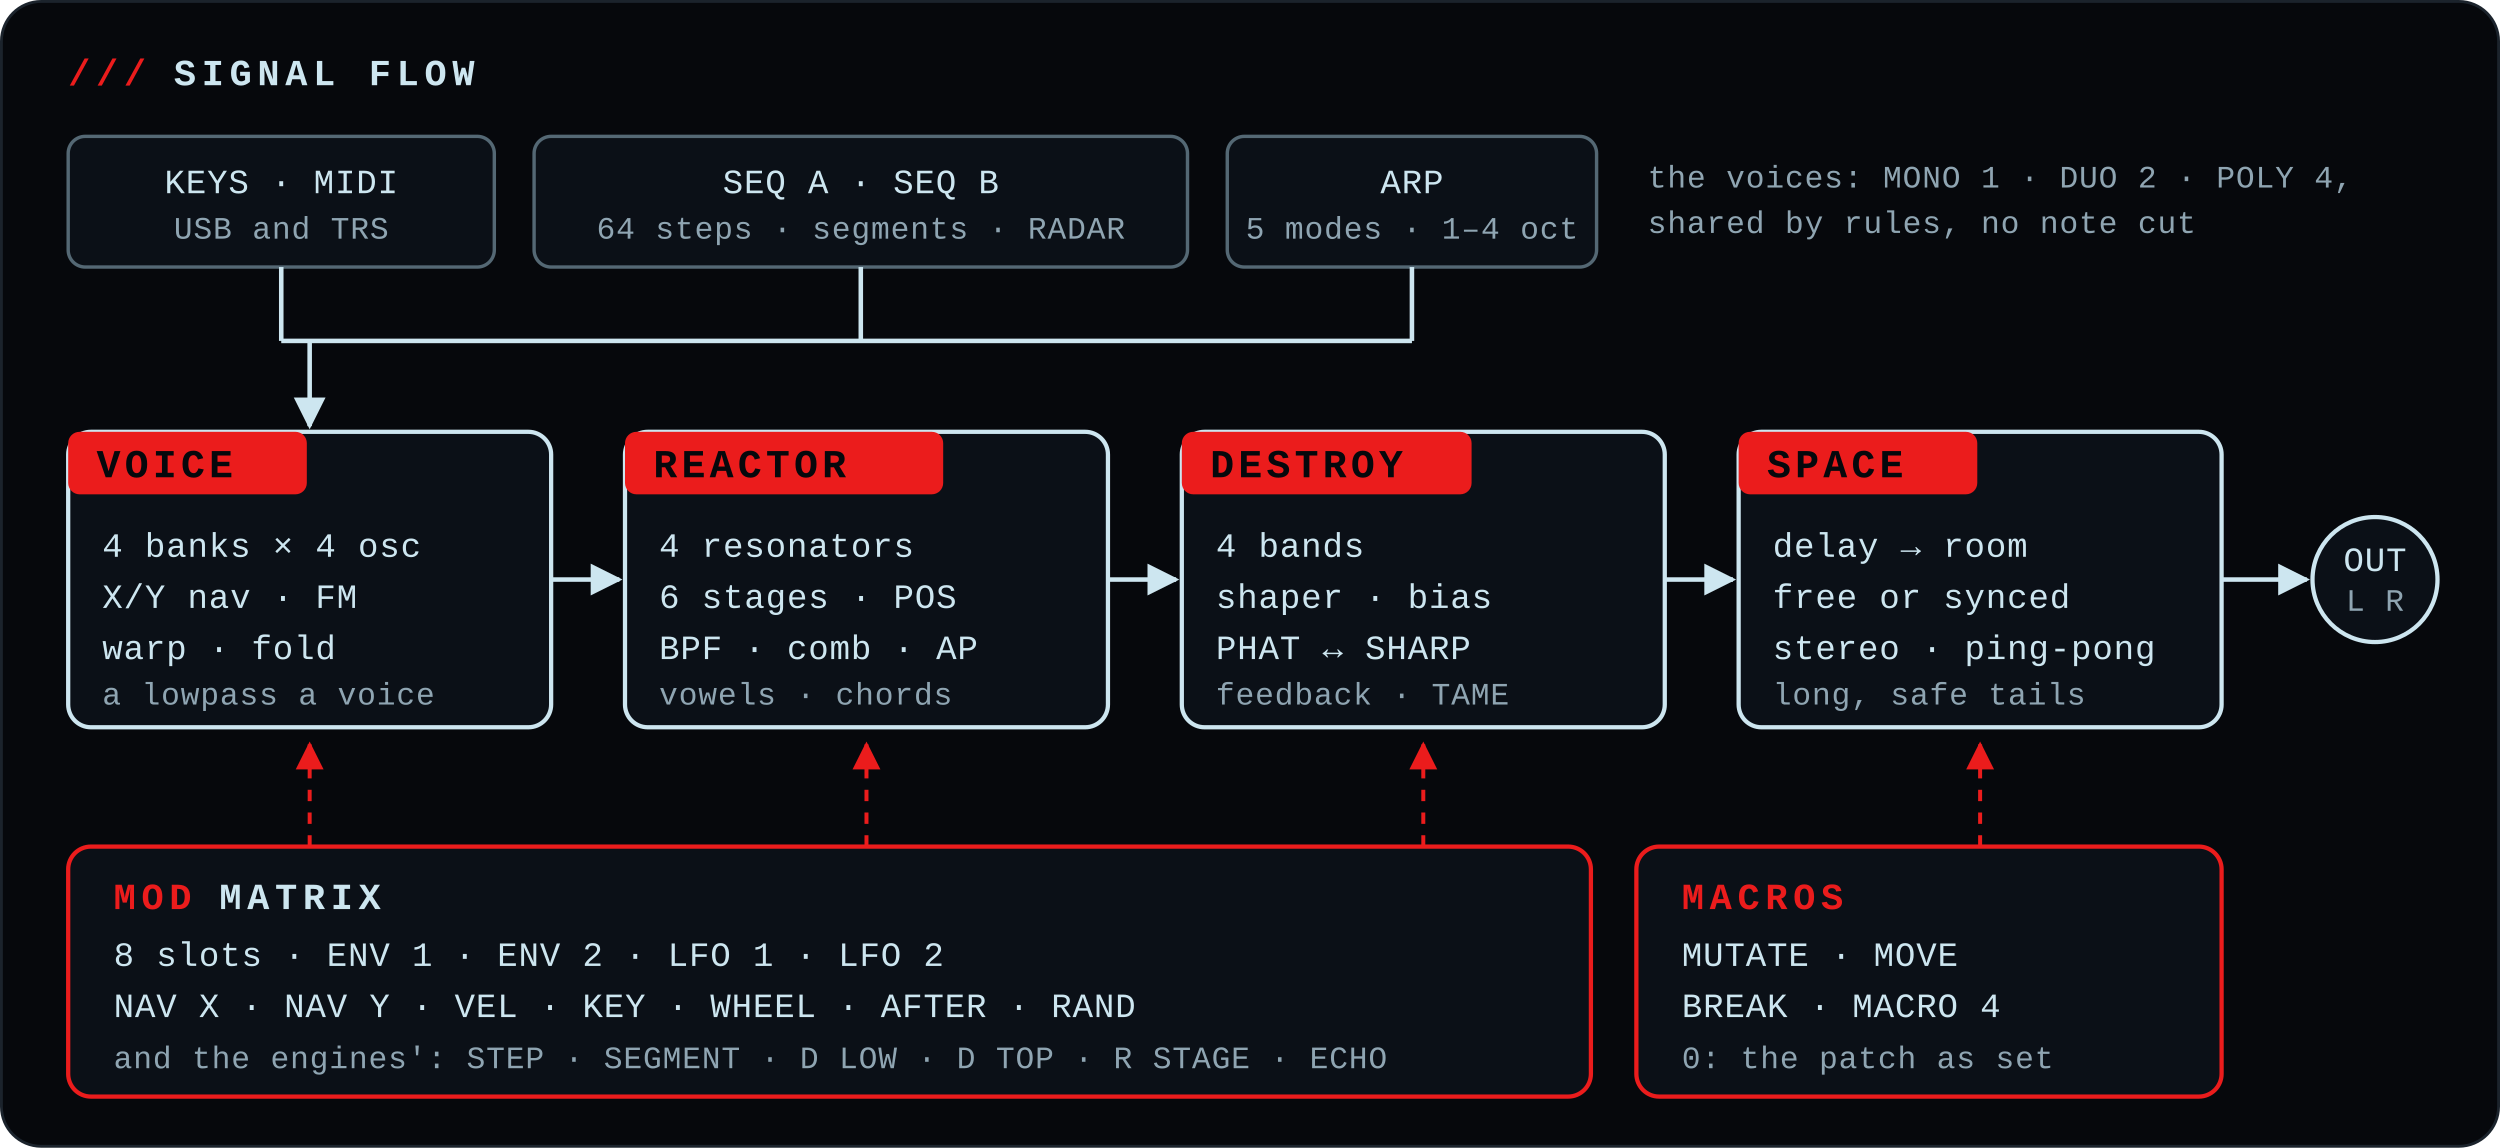
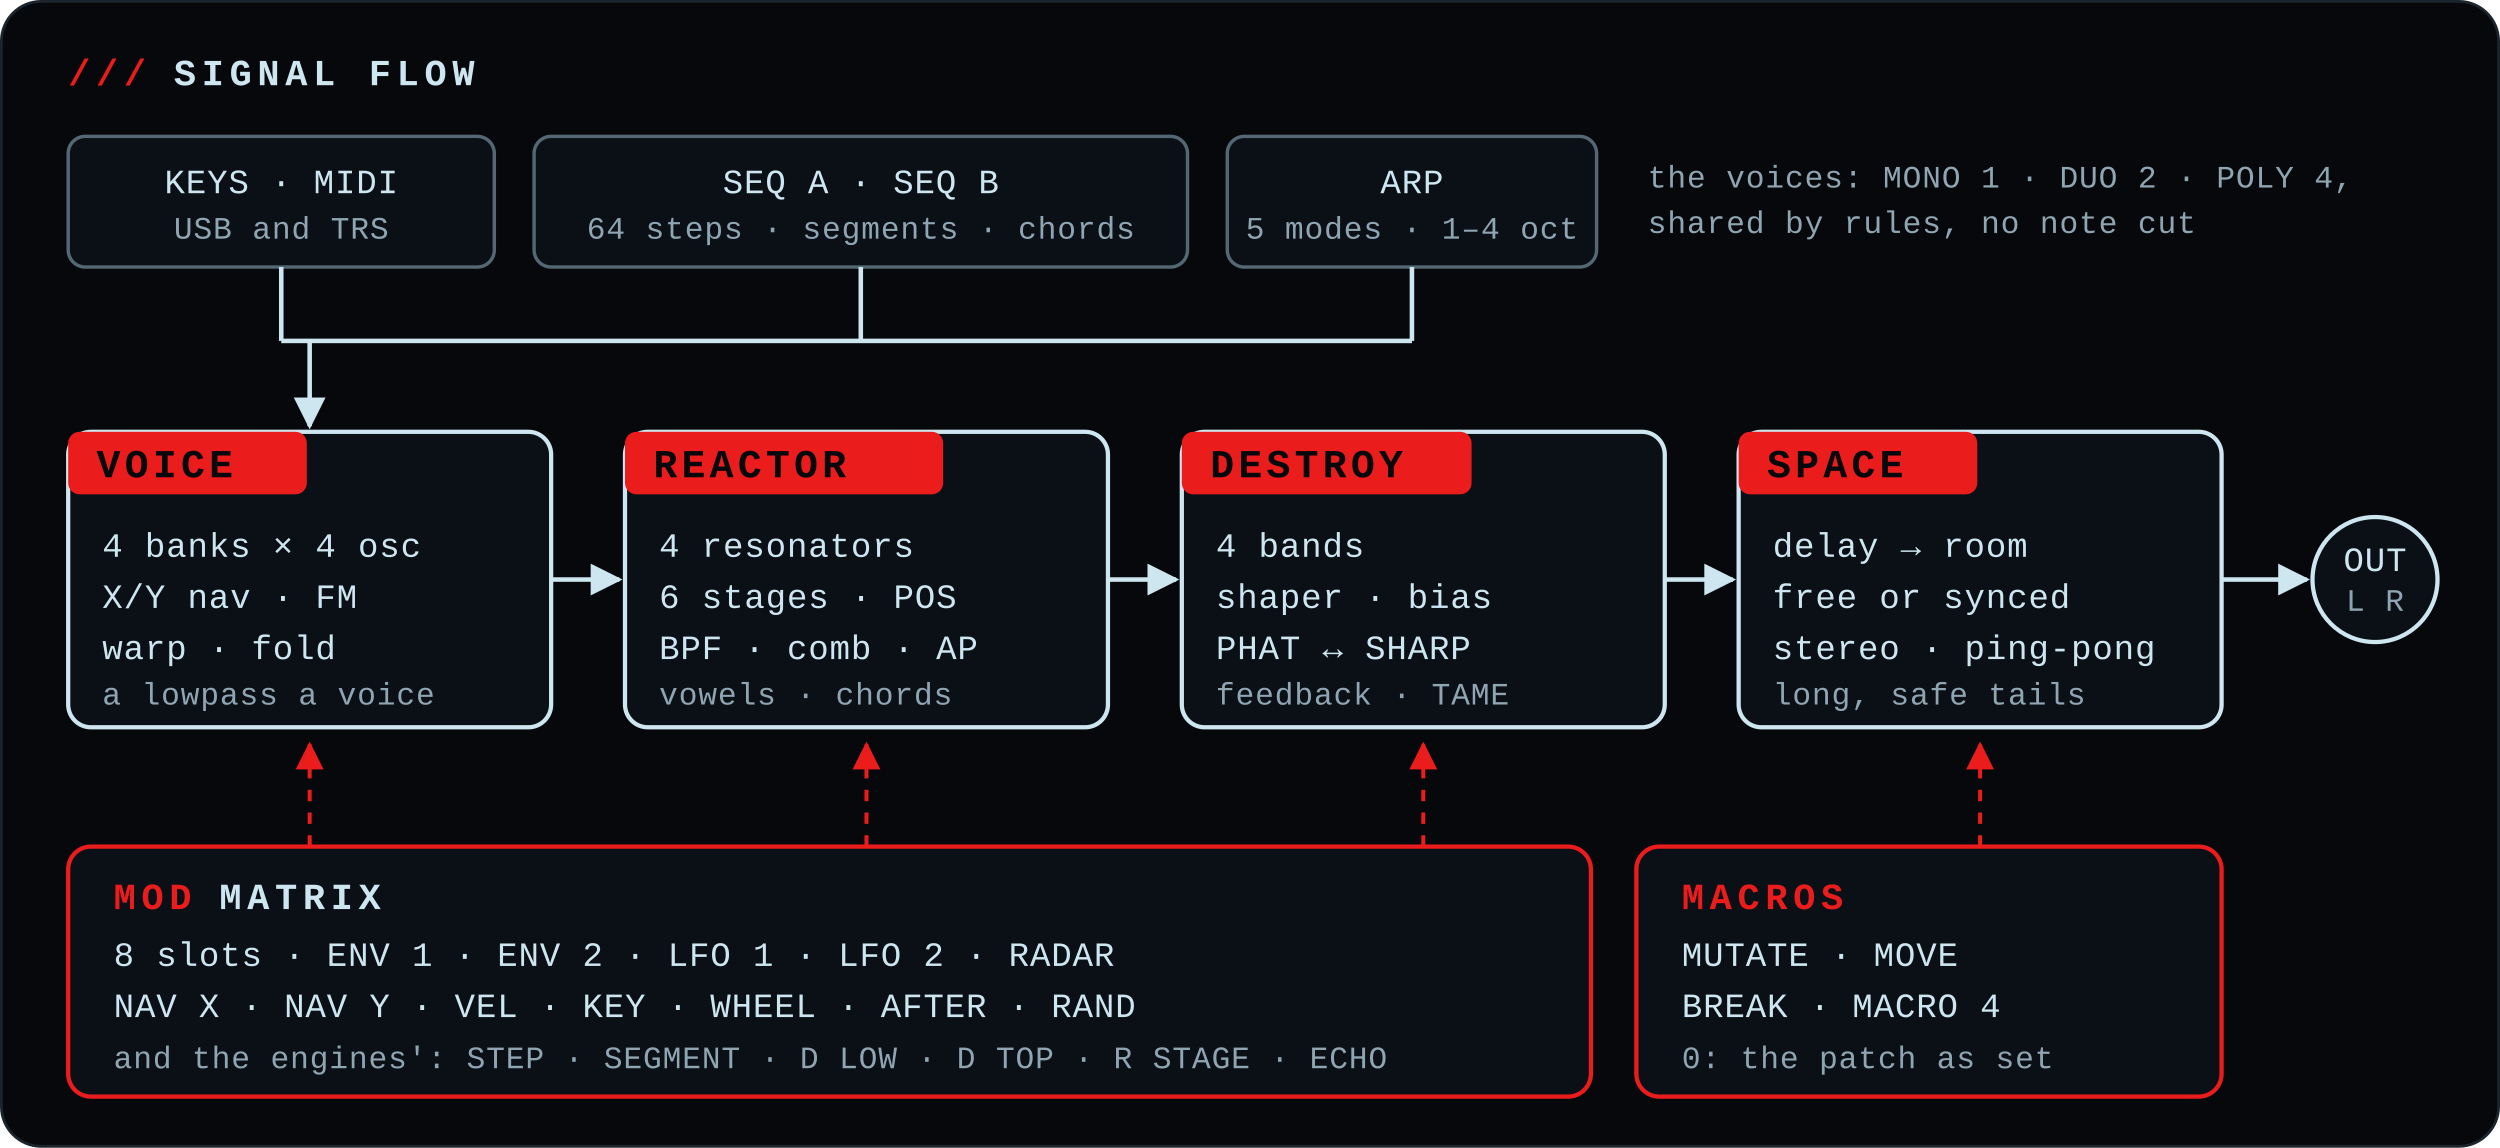
- <svg xmlns="http://www.w3.org/2000/svg" viewBox="0 0 880 404" width="880" height="404" role="img" aria-label="Star Distroyer's signal chain: notes from the keys, MIDI, two sequencer tracks, RADAR and the arpeggiator play the voices; VOICE, REACTOR, DESTROY and SPACE in series to the stereo out; the modulation matrix and four macros reach every engine">
+ <svg xmlns="http://www.w3.org/2000/svg" viewBox="0 0 880 404" width="880" height="404" role="img" aria-label="Star Distroyer's signal chain: notes from the keys, MIDI, two sequencer tracks and the arpeggiator play the voices; VOICE, REACTOR, DESTROY and SPACE in series to the stereo out; the modulation matrix with RADAR and four macros reach every engine">
  <defs>
    <marker id="a" viewBox="0 0 10 10" refX="9" refY="5" markerWidth="7" markerHeight="7" orient="auto-start-reverse">
      <path d="M0 0 L10 5 L0 10 z" fill="#CDE6F0" />
    </marker>
    <marker id="r" viewBox="0 0 10 10" refX="9" refY="5" markerWidth="7" markerHeight="7" orient="auto-start-reverse">
      <path d="M0 0 L10 5 L0 10 z" fill="#EB1C1C" />
    </marker>
    <style>
      text { font-family: ui-monospace, SFMono-Regular, Menlo, Consolas, "Liberation Mono", monospace; fill: #CDE6F0; }
      .t { font-size: 14px; font-weight: 700; letter-spacing: 1.5px; fill: #06080C; }
      .b { font-size: 12px; letter-spacing: 0.3px; }
      .d { font-size: 11px; letter-spacing: 0.3px; fill: #8FA5B2; }
      .h { font-size: 13px; font-weight: 700; letter-spacing: 2px; }
      .box { fill: #0B1017; stroke: #CDE6F0; stroke-width: 1.5; }
      .src { fill: #0B1017; stroke: #546874; stroke-width: 1.2; }
      .ln { stroke: #CDE6F0; stroke-width: 1.6; fill: none; }
      .mod { stroke: #EB1C1C; stroke-width: 1.4; fill: none; stroke-dasharray: 4 4; }
    </style>
  </defs>
  <rect x="0.5" y="0.5" width="879" height="403" rx="14" fill="#06080C" stroke="#1B232C" />
  <text x="24" y="30" class="h">
    <tspan fill="#EB1C1C">///</tspan> SIGNAL FLOW</text>
  <rect x="24" y="48" width="150" height="46" rx="6" class="src" />
  <text x="99" y="68" class="b" text-anchor="middle">KEYS · MIDI</text>
  <text x="99" y="84" class="d" text-anchor="middle">USB and TRS</text>
  <rect x="188" y="48" width="230" height="46" rx="6" class="src" />
  <text x="303" y="68" class="b" text-anchor="middle">SEQ A · SEQ B</text>
-   <text x="303" y="84" class="d" text-anchor="middle">64 steps · segments · RADAR</text>
+   <text x="303" y="84" class="d" text-anchor="middle">64 steps · segments · chords</text>
  <rect x="432" y="48" width="130" height="46" rx="6" class="src" />
  <text x="497" y="68" class="b" text-anchor="middle">ARP</text>
  <text x="497" y="84" class="d" text-anchor="middle">5 modes · 1–4 oct</text>
  <path d="M99 94 V120 M303 94 V120 M497 94 V120 M99 120 H497" class="ln" />
  <path d="M109 120 V150" class="ln" marker-end="url(#a)" />
  <text x="580" y="66" class="d">the voices: MONO 1 · DUO 2 · POLY 4,</text>
  <text x="580" y="82" class="d">shared by rules, no note cut</text>
  <rect x="24" y="152" width="170" height="104" rx="8" class="box" />
  <rect x="24" y="152" width="84" height="22" rx="4" fill="#EB1C1C" />
  <text x="34" y="168" class="t">VOICE</text>
  <text x="36" y="196" class="b">4 banks × 4 osc</text>
  <text x="36" y="214" class="b">X/Y nav · FM</text>
  <text x="36" y="232" class="b">warp · fold</text>
  <text x="36" y="248" class="d">a lowpass a voice</text>
  <rect x="220" y="152" width="170" height="104" rx="8" class="box" />
  <rect x="220" y="152" width="112" height="22" rx="4" fill="#EB1C1C" />
  <text x="230" y="168" class="t">REACTOR</text>
  <text x="232" y="196" class="b">4 resonators</text>
  <text x="232" y="214" class="b">6 stages · POS</text>
  <text x="232" y="232" class="b">BPF · comb · AP</text>
  <text x="232" y="248" class="d">vowels · chords</text>
  <rect x="416" y="152" width="170" height="104" rx="8" class="box" />
  <rect x="416" y="152" width="102" height="22" rx="4" fill="#EB1C1C" />
  <text x="426" y="168" class="t">DESTROY</text>
  <text x="428" y="196" class="b">4 bands</text>
  <text x="428" y="214" class="b">shaper · bias</text>
  <text x="428" y="232" class="b">PHAT ↔ SHARP</text>
  <text x="428" y="248" class="d">feedback · TAME</text>
  <rect x="612" y="152" width="170" height="104" rx="8" class="box" />
  <rect x="612" y="152" width="84" height="22" rx="4" fill="#EB1C1C" />
  <text x="622" y="168" class="t">SPACE</text>
  <text x="624" y="196" class="b">delay → room</text>
  <text x="624" y="214" class="b">free or synced</text>
  <text x="624" y="232" class="b">stereo · ping-pong</text>
  <text x="624" y="248" class="d">long, safe tails</text>
  <path d="M194 204 H218" class="ln" marker-end="url(#a)" />
  <path d="M390 204 H414" class="ln" marker-end="url(#a)" />
  <path d="M586 204 H610" class="ln" marker-end="url(#a)" />
  <path d="M782 204 H812" class="ln" marker-end="url(#a)" />
  <circle cx="836" cy="204" r="22" fill="#0B1017" stroke="#CDE6F0" stroke-width="1.5" />
  <text x="836" y="201" class="b" text-anchor="middle">OUT</text>
  <text x="836" y="215" class="d" text-anchor="middle">L R</text>
  <path d="M109 298 V262" class="mod" marker-end="url(#r)" />
  <path d="M305 298 V262" class="mod" marker-end="url(#r)" />
  <path d="M501 298 V262" class="mod" marker-end="url(#r)" />
  <path d="M697 298 V262" class="mod" marker-end="url(#r)" />
  <rect x="24" y="298" width="536" height="88" rx="8" fill="#0B1017" stroke="#EB1C1C" stroke-width="1.5" />
  <text x="40" y="320" class="h">
    <tspan fill="#EB1C1C">MOD</tspan> MATRIX</text>
-   <text x="40" y="340" class="b">8 slots · ENV 1 · ENV 2 · LFO 1 · LFO 2</text>
+   <text x="40" y="340" class="b">8 slots · ENV 1 · ENV 2 · LFO 1 · LFO 2 · RADAR</text>
  <text x="40" y="358" class="b">NAV X · NAV Y · VEL · KEY · WHEEL · AFTER · RAND</text>
  <text x="40" y="376" class="d">and the engines': STEP · SEGMENT · D LOW · D TOP · R STAGE · ECHO</text>
  <rect x="576" y="298" width="206" height="88" rx="8" fill="#0B1017" stroke="#EB1C1C" stroke-width="1.5" />
  <text x="592" y="320" class="h">
    <tspan fill="#EB1C1C">MACROS</tspan>
  </text>
  <text x="592" y="340" class="b">MUTATE · MOVE</text>
  <text x="592" y="358" class="b">BREAK · MACRO 4</text>
  <text x="592" y="376" class="d">0: the patch as set</text>
</svg>
